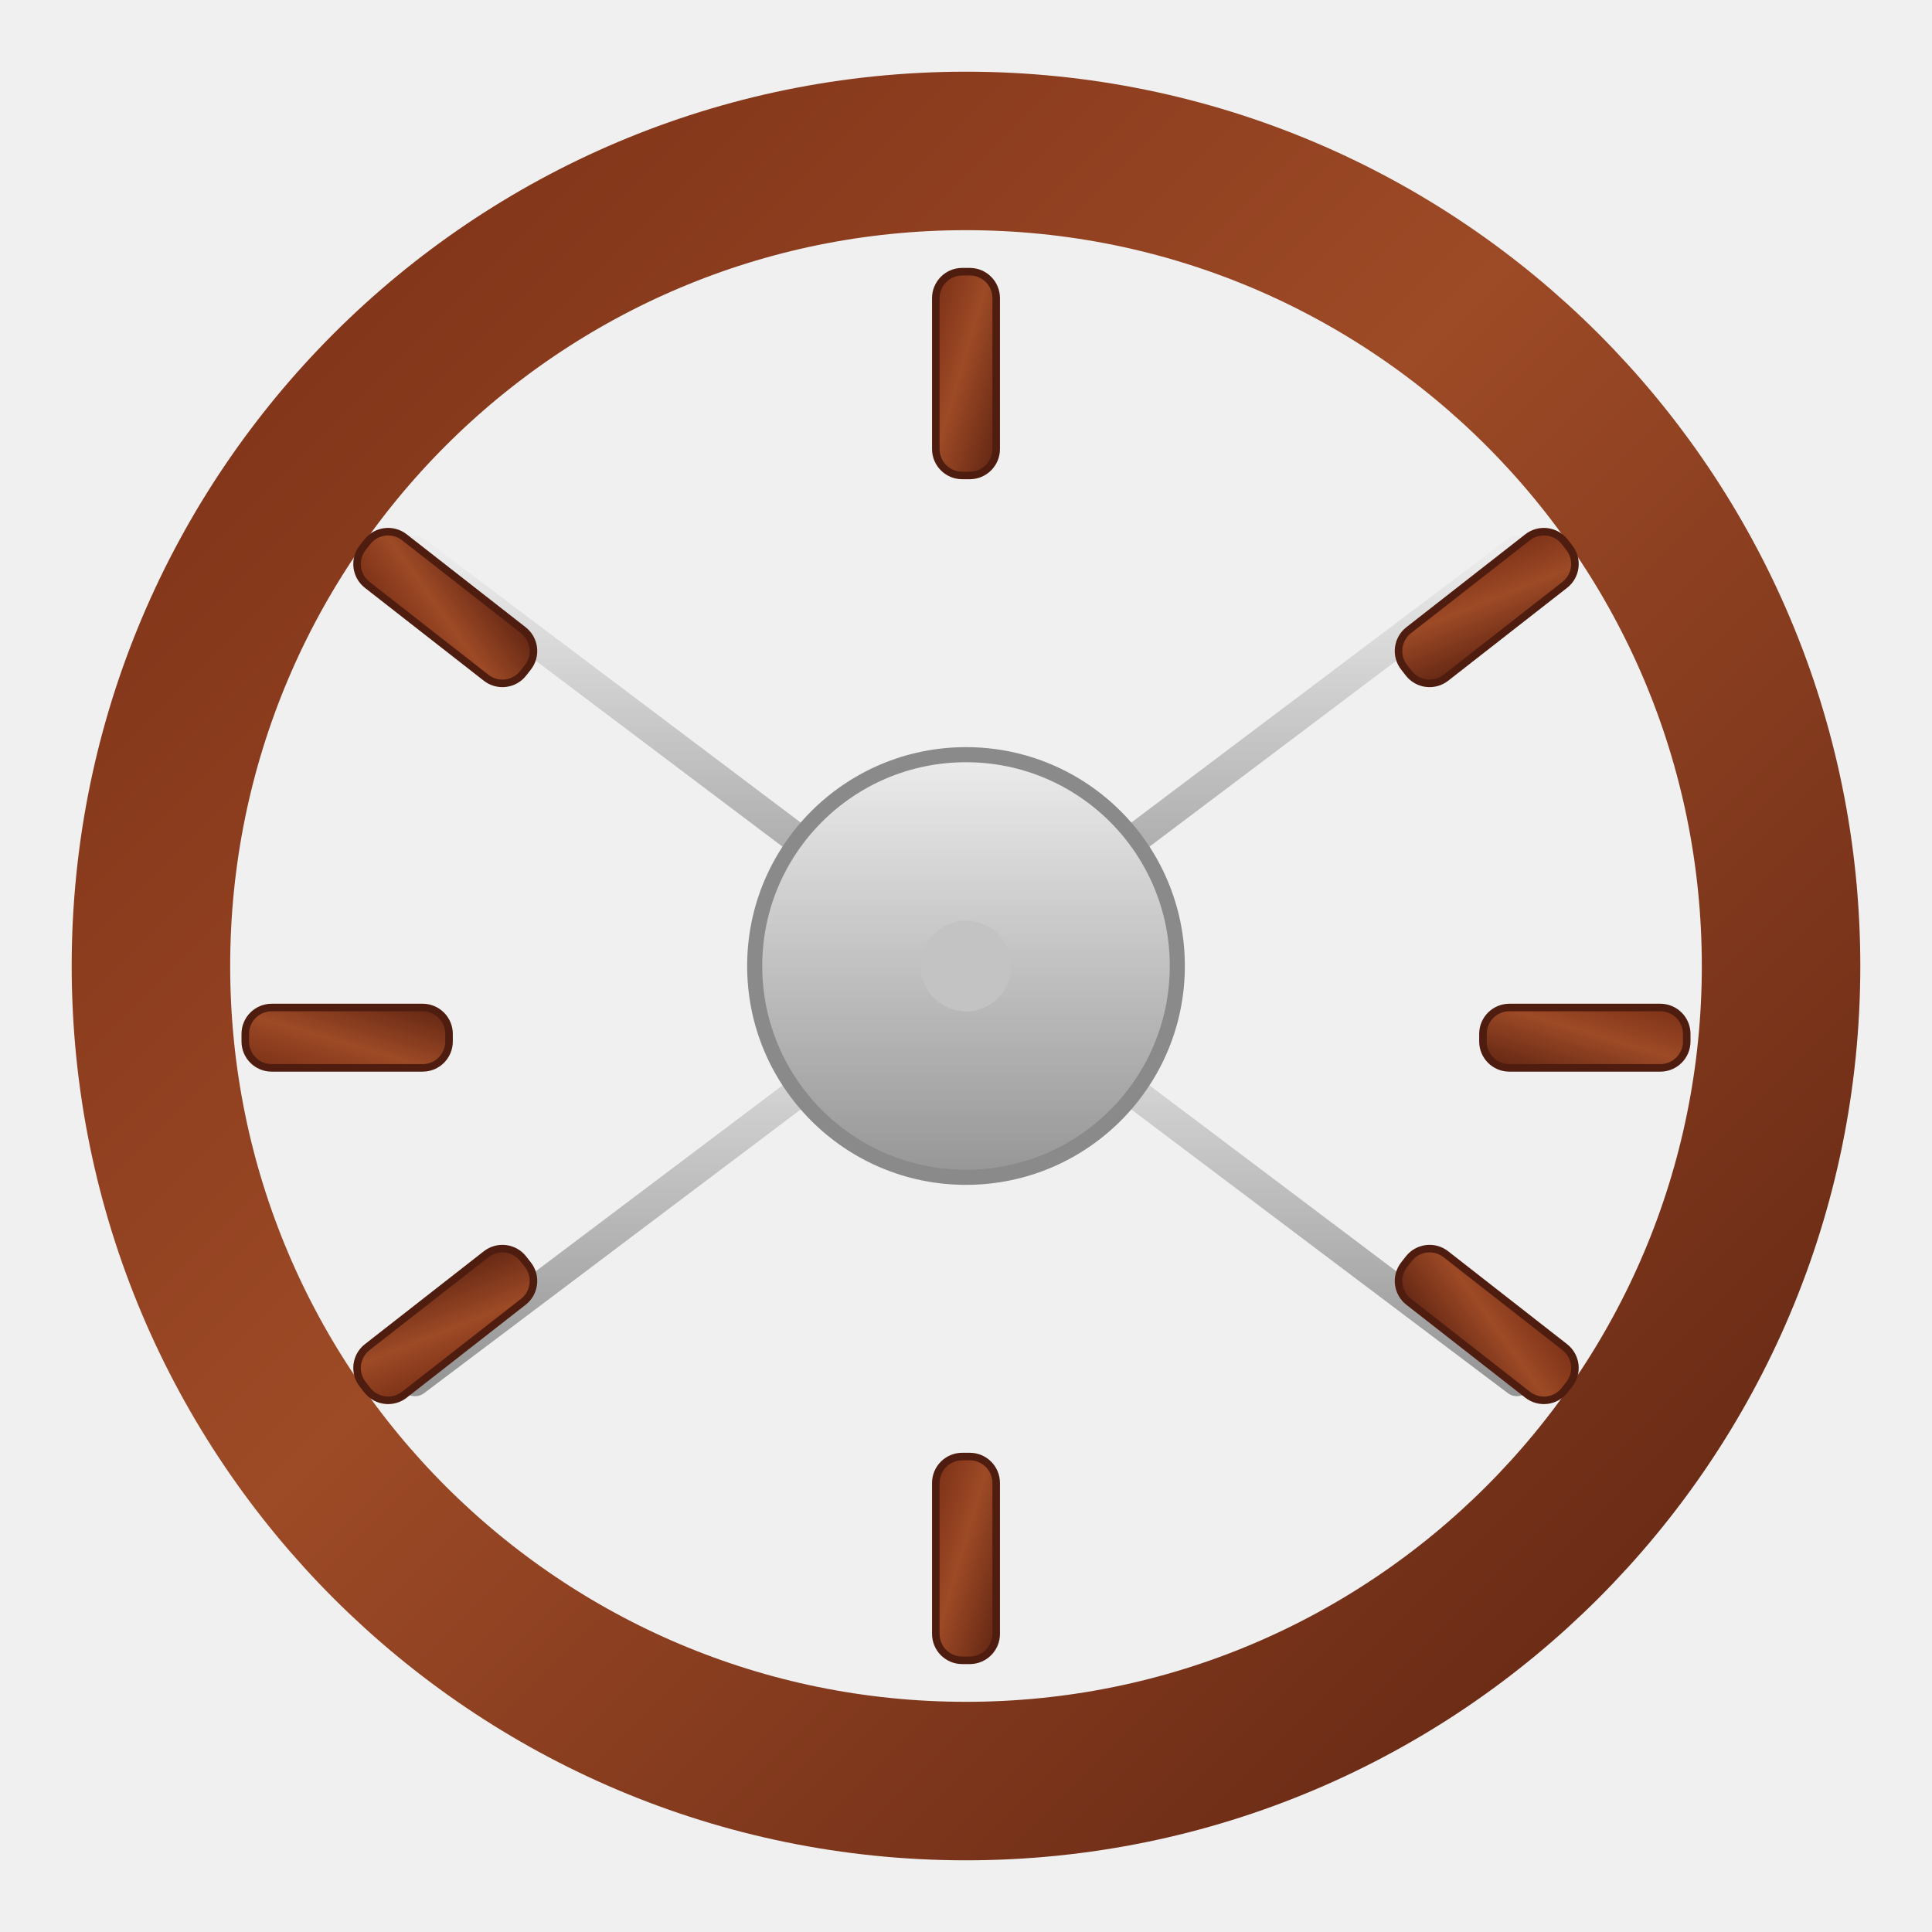
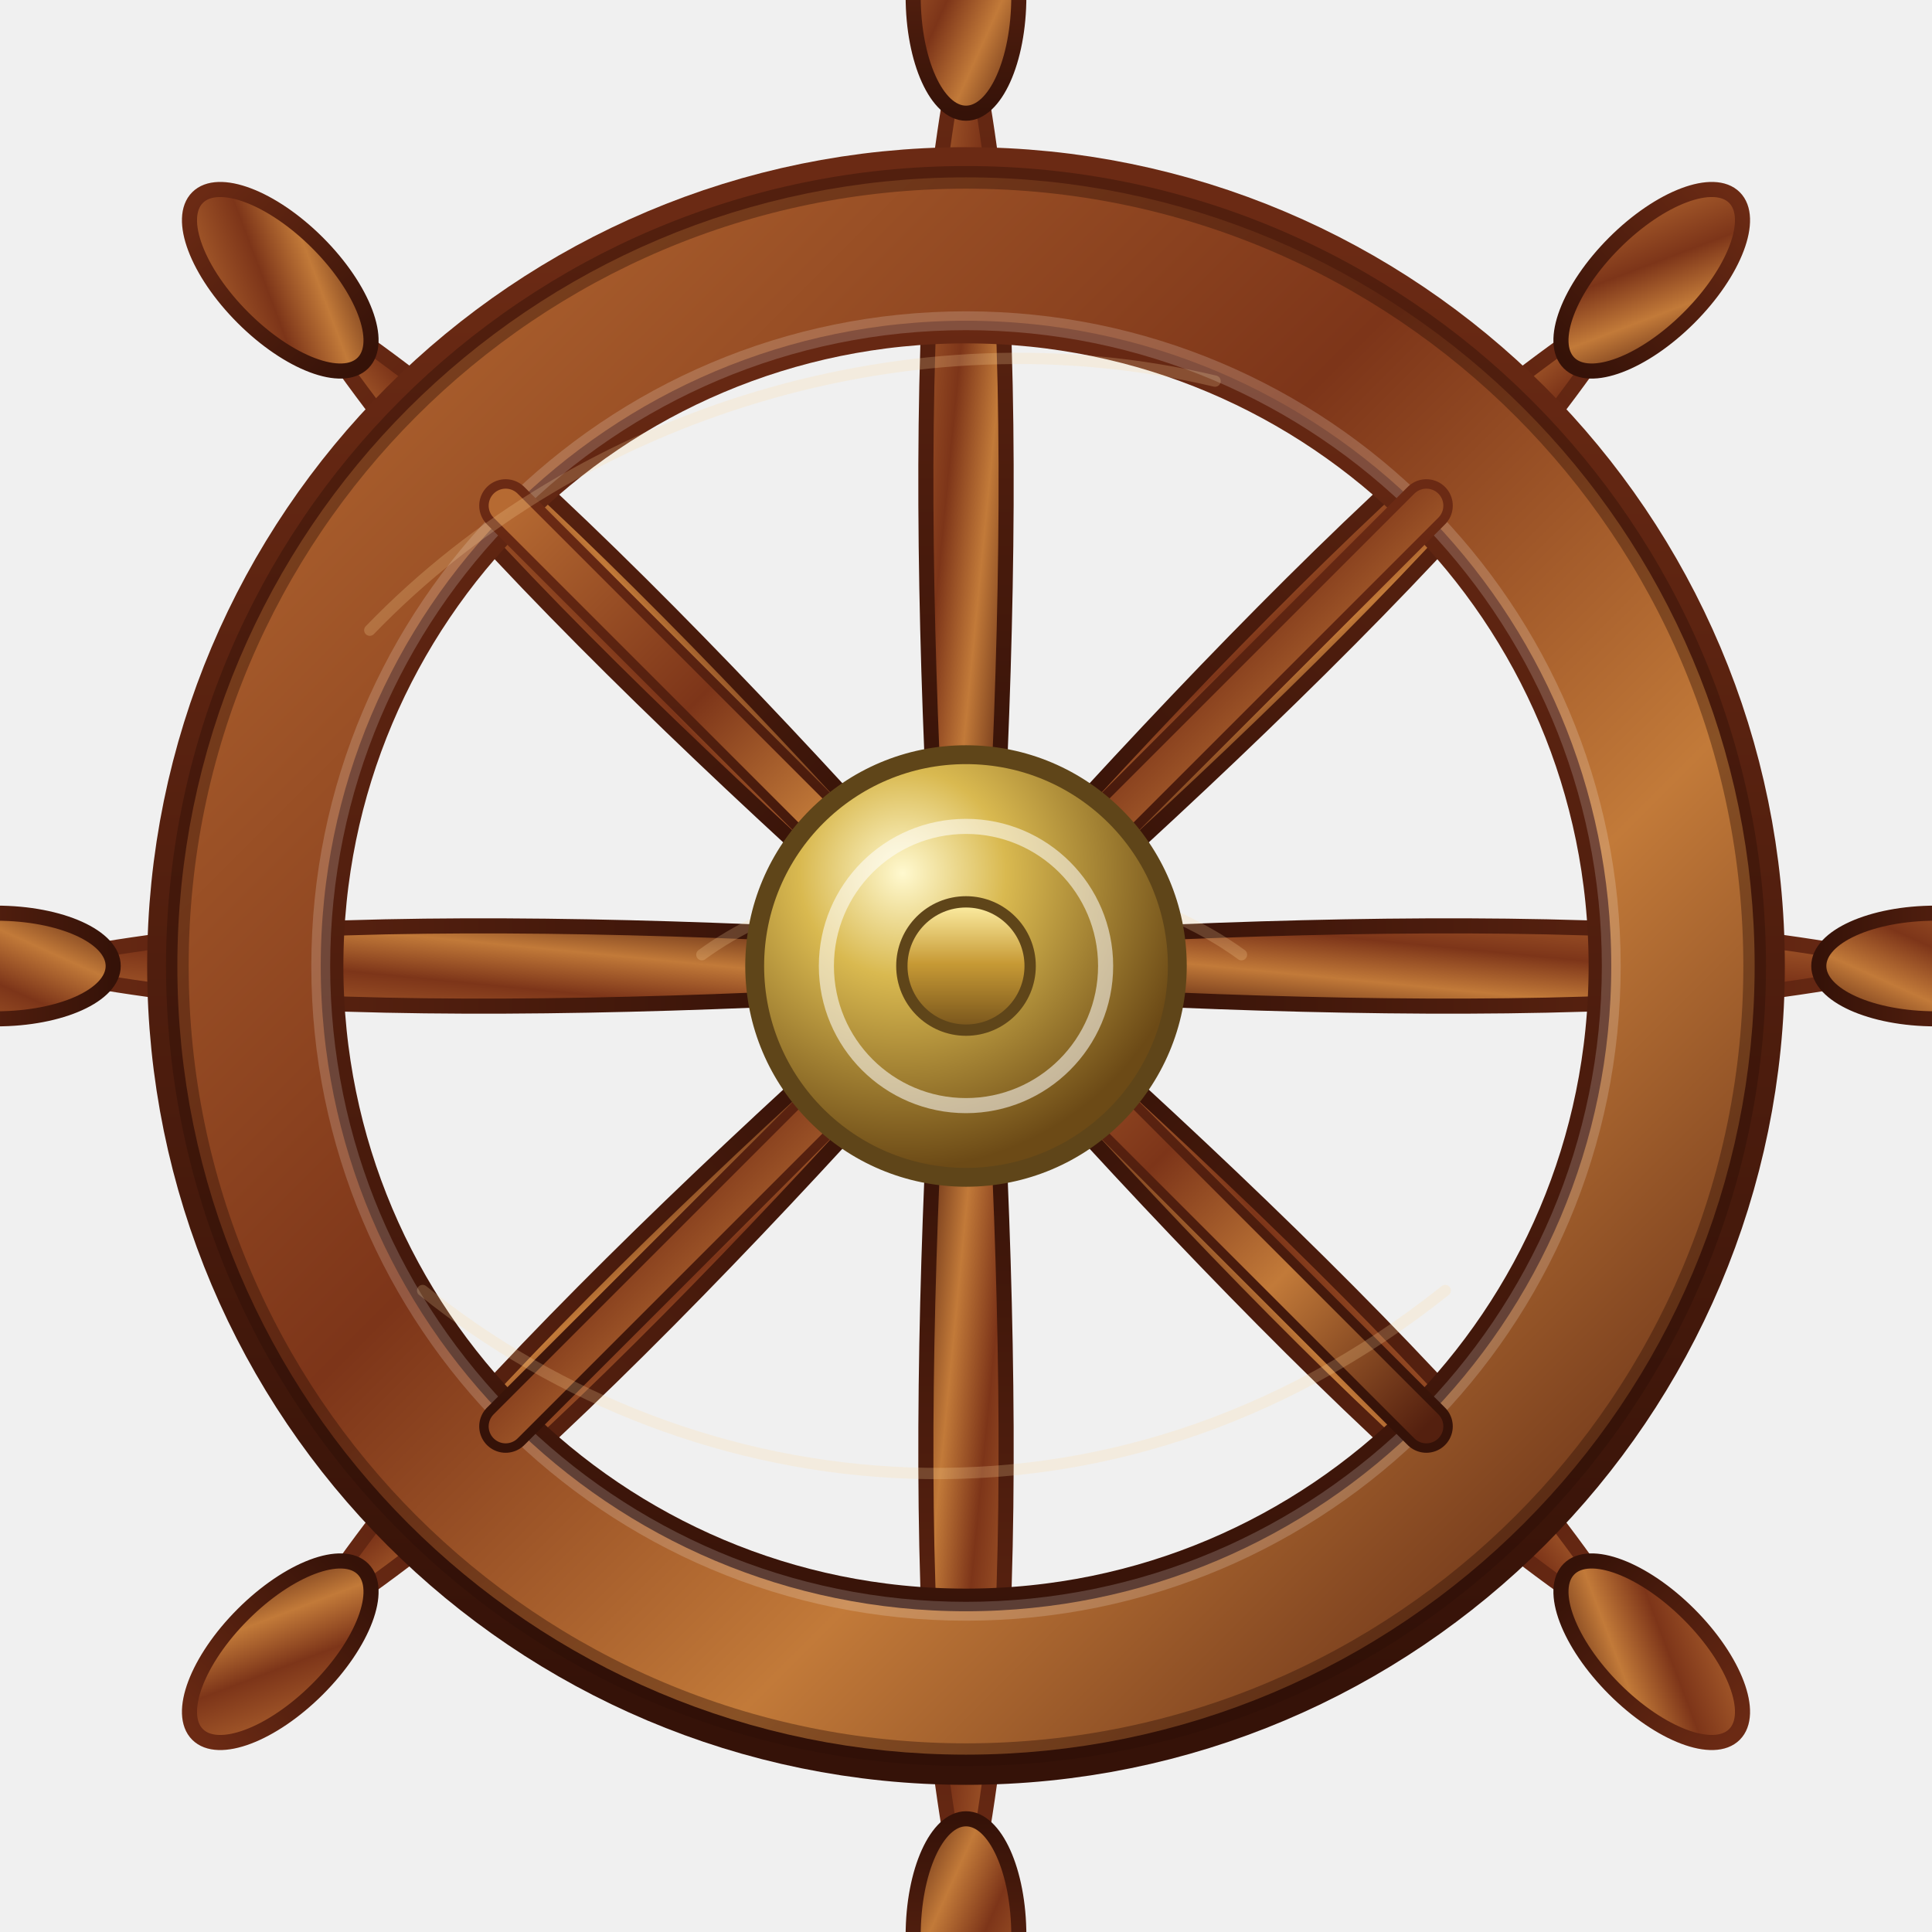
<svg xmlns="http://www.w3.org/2000/svg" viewBox="0 0 512 512">
  <defs>
    <linearGradient id="wood" x1="0" y1="0" x2="1" y2="1">
-       <stop offset="0" stop-color="#7a2f16" />
-       <stop offset="0.45" stop-color="#9d4a26" />
-       <stop offset="1" stop-color="#5f2412" />
+       <stop offset="0" stop-color="#b66a32" />
+       <stop offset="0.42" stop-color="#7d3519" />
+       <stop offset="0.68" stop-color="#c27a39" />
+       <stop offset="1" stop-color="#54200f" />
+     </linearGradient>
+     <linearGradient id="woodDark" x1="0" y1="0" x2="0" y2="1">
+       <stop offset="0" stop-color="#6b2a14" />
+       <stop offset="1" stop-color="#351208" />
    </linearGradient>
    <linearGradient id="metal" x1="0" y1="0" x2="0" y2="1">
-       <stop offset="0" stop-color="#ececec" />
-       <stop offset="1" stop-color="#969696" />
+       <stop offset="0" stop-color="#fff1a8" />
+       <stop offset="0.48" stop-color="#c79a35" />
+       <stop offset="1" stop-color="#75521b" />
    </linearGradient>
+     <radialGradient id="hubShine" cx="35%" cy="28%" r="70%">
+       <stop offset="0" stop-color="#fff9cf" />
+       <stop offset="0.35" stop-color="#d9b950" />
+       <stop offset="1" stop-color="#6c4a16" />
+     </radialGradient>
  </defs>
-   <circle cx="256" cy="256" r="216" fill="none" stroke="url(#wood)" stroke-width="42" />
-   <g stroke="url(#metal)" stroke-width="8" stroke-linecap="round">
-     <line x1="256" y1="256" x2="256" y2="78" />
-     <line x1="256" y1="256" x2="402" y2="146" />
-     <line x1="256" y1="256" x2="434" y2="256" />
-     <line x1="256" y1="256" x2="402" y2="366" />
-     <line x1="256" y1="256" x2="256" y2="434" />
-     <line x1="256" y1="256" x2="110" y2="366" />
-     <line x1="256" y1="256" x2="78" y2="256" />
-     <line x1="256" y1="256" x2="110" y2="146" />
+   <g fill="url(#wood)" stroke="url(#woodDark)" stroke-width="4" stroke-linejoin="round">
+     <g transform="translate(256 256)">
+       <g id="spoke">
+         <path d="M-8 -34 C-11 -92 -12 -155 -8 -202 C-5 -230 -1 -246 0 -252 C1 -246 5 -230 8 -202 C12 -155 11 -92 8 -34 Z" />
+         <ellipse cx="0" cy="-257" rx="14" ry="31" />
+       </g>
+       <use href="#spoke" transform="rotate(45)" />
+       <use href="#spoke" transform="rotate(90)" />
+       <use href="#spoke" transform="rotate(135)" />
+       <use href="#spoke" transform="rotate(180)" />
+       <use href="#spoke" transform="rotate(225)" />
+       <use href="#spoke" transform="rotate(270)" />
+       <use href="#spoke" transform="rotate(315)" />
+     </g>
  </g>
-   <g fill="url(#wood)" stroke="#4f1d0f" stroke-width="2">
-     <rect x="248" y="72" width="16" height="54" rx="7" />
-     <rect x="386" y="134" width="16" height="54" rx="7" transform="rotate(52 394 161)" />
-     <rect x="412" y="248" width="16" height="54" rx="7" transform="rotate(90 420 275)" />
-     <rect x="386" y="324" width="16" height="54" rx="7" transform="rotate(128 394 351)" />
-     <rect x="248" y="386" width="16" height="54" rx="7" />
-     <rect x="110" y="324" width="16" height="54" rx="7" transform="rotate(-128 118 351)" />
-     <rect x="84" y="248" width="16" height="54" rx="7" transform="rotate(-90 92 275)" />
-     <rect x="110" y="134" width="16" height="54" rx="7" transform="rotate(-52 118 161)" />
+   <circle cx="256" cy="256" r="191" fill="none" stroke="url(#woodDark)" stroke-width="52" />
+   <circle cx="256" cy="256" r="190" fill="none" stroke="url(#wood)" stroke-width="38" />
+   <circle cx="256" cy="256" r="171" fill="none" stroke="#ffffff" stroke-opacity="0.18" stroke-width="5" />
+   <circle cx="256" cy="256" r="209" fill="none" stroke="#2c0f07" stroke-opacity="0.38" stroke-width="6" />
+   <g stroke="url(#woodDark)" stroke-width="14" stroke-linecap="round">
+     <line x1="256" y1="256" x2="256" y2="83" />
+     <line x1="256" y1="256" x2="378" y2="134" />
+     <line x1="256" y1="256" x2="429" y2="256" />
+     <line x1="256" y1="256" x2="378" y2="378" />
+     <line x1="256" y1="256" x2="256" y2="429" />
+     <line x1="256" y1="256" x2="134" y2="378" />
+     <line x1="256" y1="256" x2="83" y2="256" />
+     <line x1="256" y1="256" x2="134" y2="134" />
  </g>
-   <circle cx="256" cy="256" r="56" fill="url(#metal)" stroke="#8a8a8a" stroke-width="4" />
-   <circle cx="256" cy="256" r="12" fill="#c3c3c3" />
+   <g stroke="url(#wood)" stroke-width="9" stroke-linecap="round">
+     <line x1="256" y1="256" x2="256" y2="83" />
+     <line x1="256" y1="256" x2="378" y2="134" />
+     <line x1="256" y1="256" x2="429" y2="256" />
+     <line x1="256" y1="256" x2="378" y2="378" />
+     <line x1="256" y1="256" x2="256" y2="429" />
+     <line x1="256" y1="256" x2="134" y2="378" />
+     <line x1="256" y1="256" x2="83" y2="256" />
+     <line x1="256" y1="256" x2="134" y2="134" />
+   </g>
+   <g fill="none" stroke="#ffdca0" stroke-opacity="0.22" stroke-width="3" stroke-linecap="round">
+     <path d="M98 167 C154 109 242 82 322 101" />
+     <path d="M112 342 C184 400 294 413 383 342" />
+     <path d="M186 253 C223 226 289 224 329 253" />
+   </g>
+   <circle cx="256" cy="256" r="56" fill="url(#hubShine)" stroke="#5f4519" stroke-width="5" />
+   <circle cx="256" cy="256" r="37" fill="none" stroke="#ffffff" stroke-opacity="0.55" stroke-width="4" />
+   <circle cx="256" cy="256" r="17" fill="url(#metal)" stroke="#5f4519" stroke-width="3" />
</svg>
